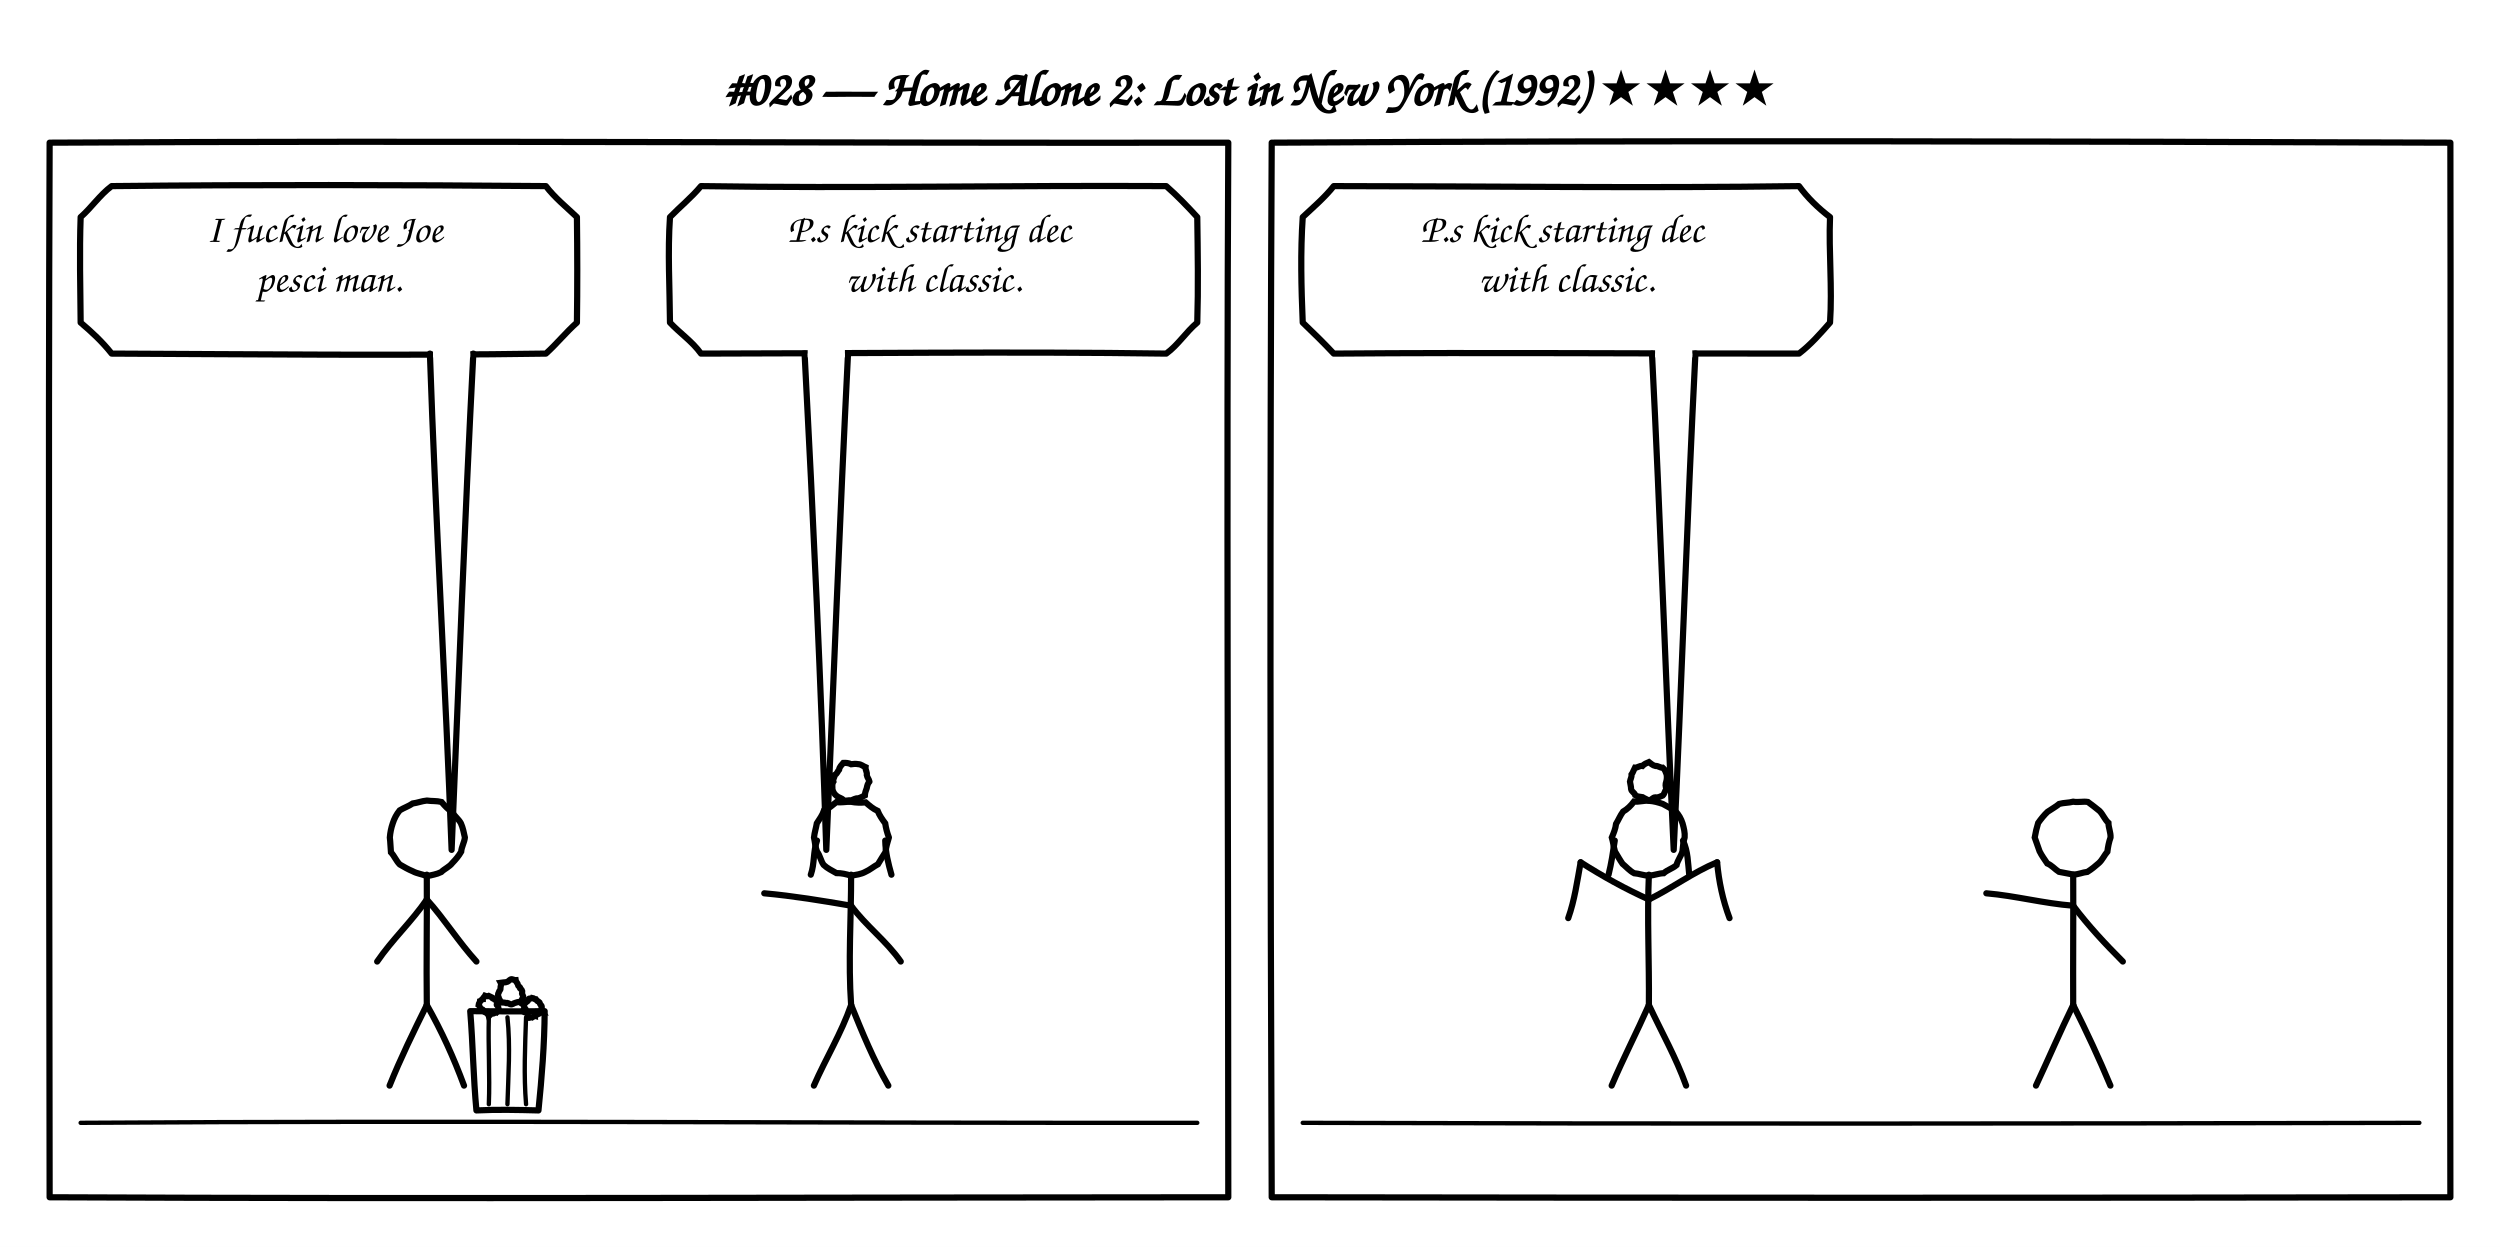
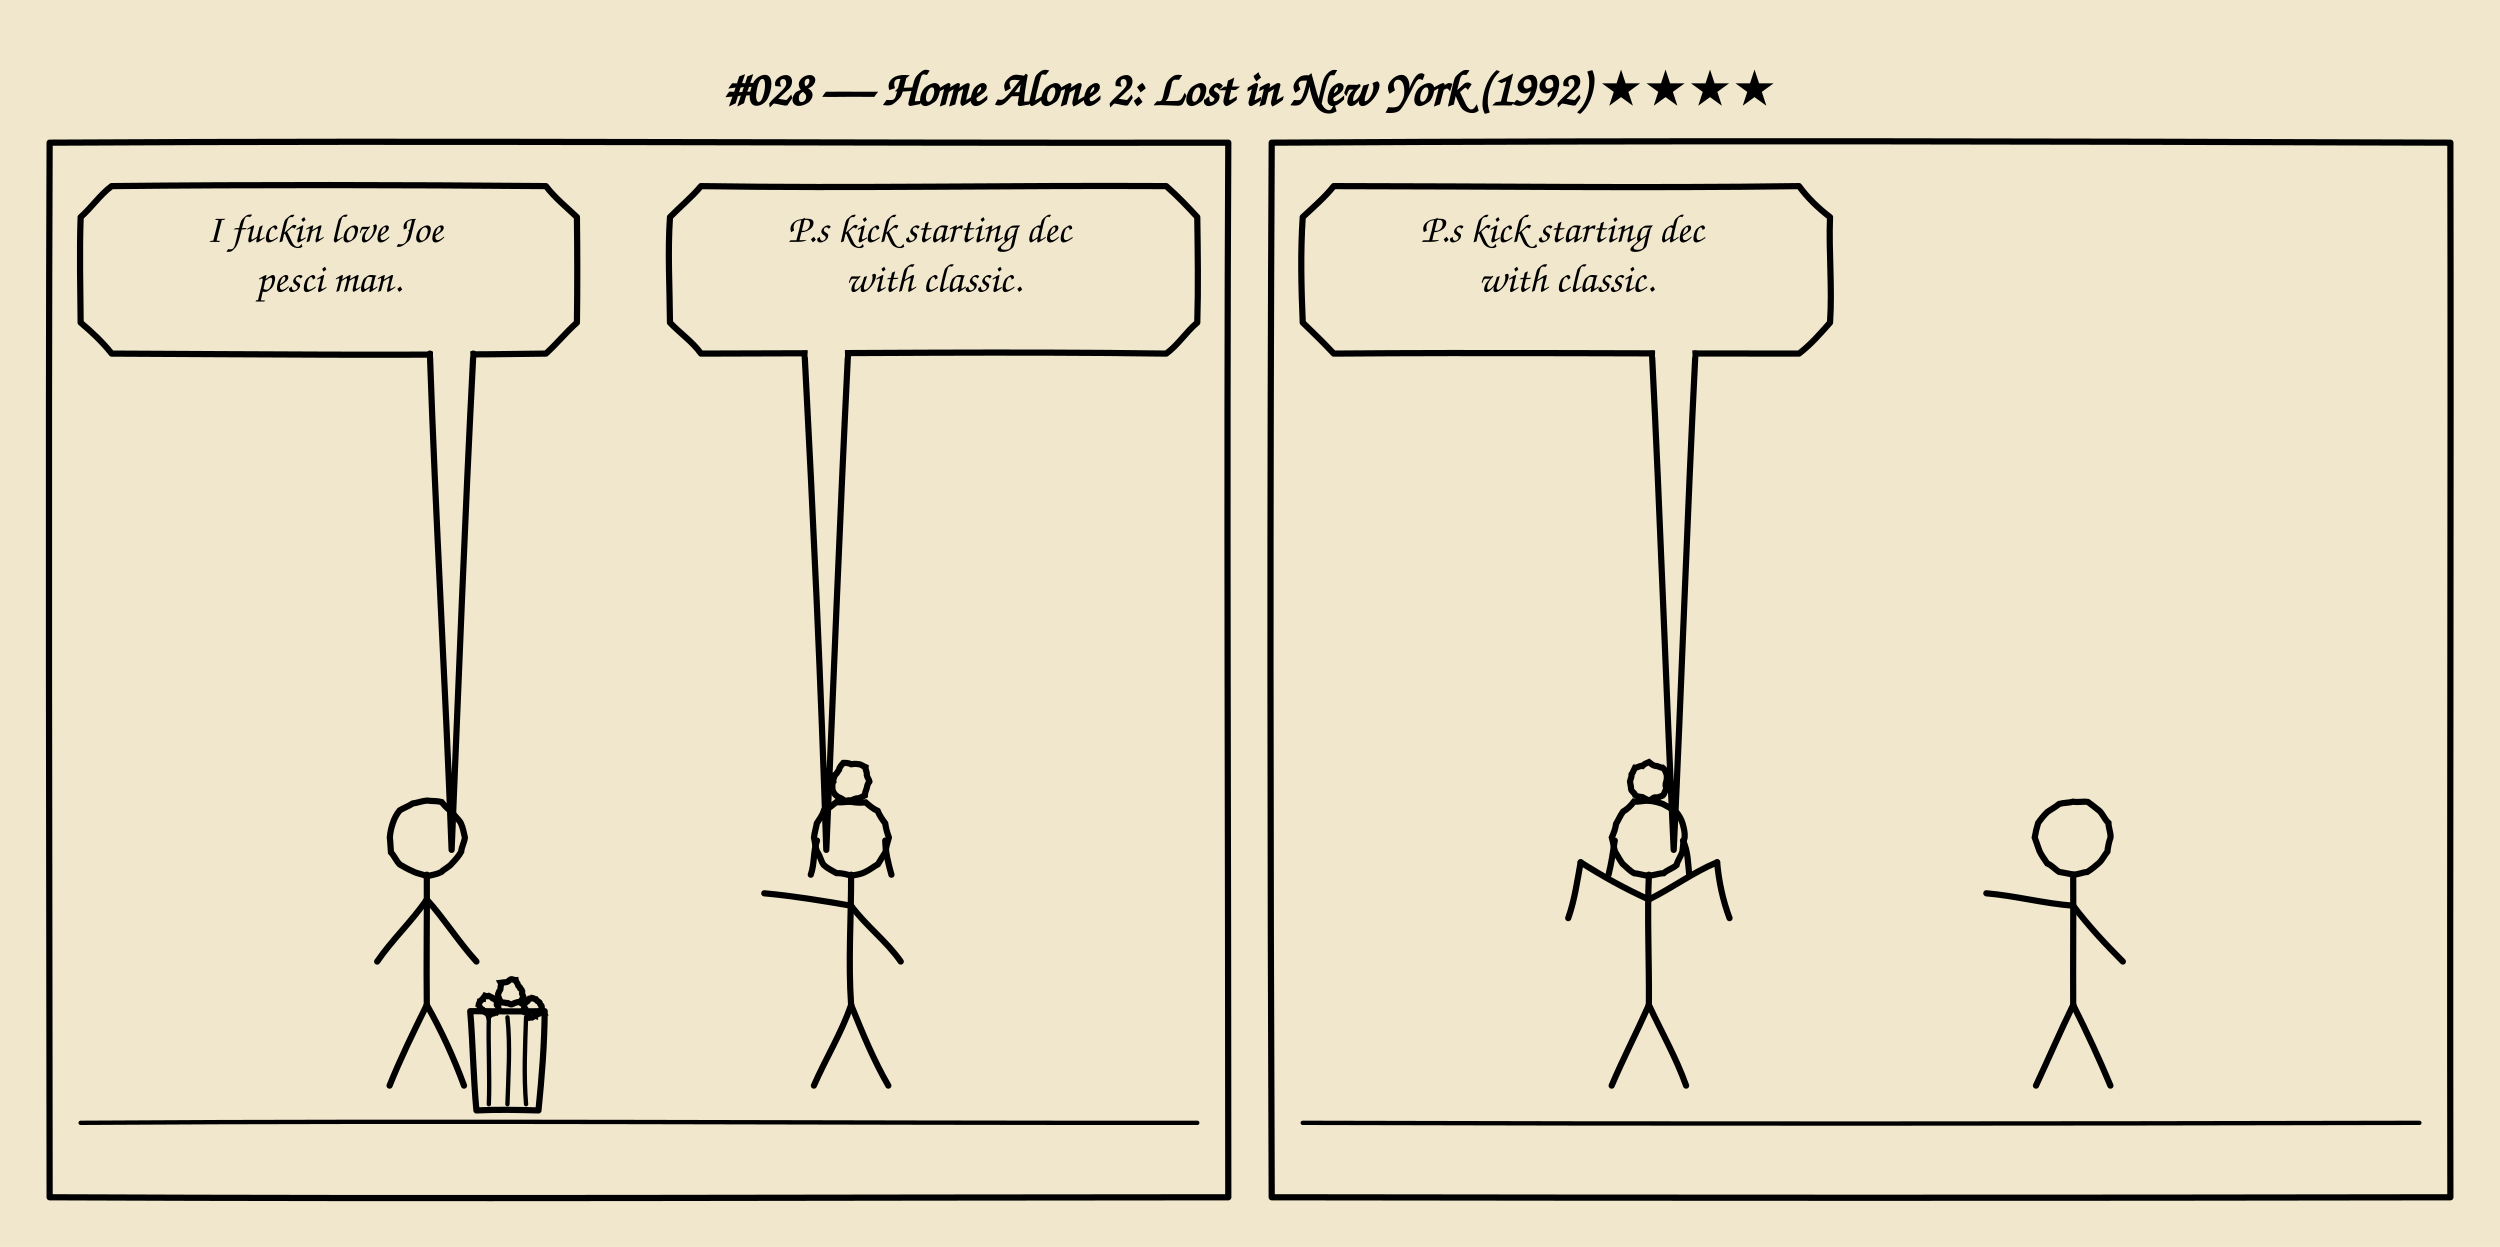
<svg xmlns="http://www.w3.org/2000/svg" viewBox="0 0 806 402" width="806" height="402" role="img" aria-label="#028 — Home Alone 2: Lost in New York (1992)">
-   <rect width="100%" height="100%" fill="white" />
+   <rect width="100%" height="100%" fill="#f1e7cc" />
  <text x="403.0" y="34" text-anchor="middle" font-family="Comic Neue, Comic Sans MS, cursive" font-size="16" font-weight="700" fill="black">#028 — Home Alone 2: Lost in New York (1992) ★★★★</text>
  <g class="panel">
    <path d="M 16.00 46.00 C 142.67 45.25, 269.33 46.21, 396.00 46.00 C 395.42 159.33, 396.01 272.67, 396.00 386.00 C 269.33 386.03, 142.67 386.57, 16.00 386.00 C 15.91 272.67, 15.54 159.33, 16.00 46.00" fill="none" stroke="black" stroke-width="2.0" stroke-linecap="round" stroke-linejoin="round" />
    <path d="M 26.00 362.00 C 146.00 361.20, 266.00 362.10, 386.00 362.00" fill="none" stroke="black" stroke-width="1.4" stroke-linecap="round" />
    <path d="M 151.60 326.00 C 159.60 326.03, 167.60 326.14, 175.60 326.00 C 175.55 336.71, 174.67 347.36, 173.60 358.00 C 166.93 357.83, 160.27 357.67, 153.60 358.00 C 152.60 347.35, 152.47 336.65, 151.60 326.00" fill="none" stroke="black" stroke-width="2.0" stroke-linecap="round" stroke-linejoin="round" />
    <path d="M 157.60 328.00 C 157.34 337.33, 157.97 346.67, 157.60 356.00" fill="none" stroke="black" stroke-width="1.4" stroke-linecap="round" />
    <path d="M 163.60 328.00 C 164.59 337.33, 163.87 346.67, 163.60 356.00" fill="none" stroke="black" stroke-width="1.4" stroke-linecap="round" />
    <path d="M 169.60 328.00 C 169.29 337.33, 168.83 346.67, 169.60 356.00" fill="none" stroke="black" stroke-width="1.4" stroke-linecap="round" />
    <path d="M 160.17 324.00 C 160.70 324.28, 160.59 324.84, 160.72 325.29 C 160.69 325.79, 160.34 326.10, 160.04 326.44 C 159.55 326.29, 159.24 327.00, 158.72 326.71 C 158.28 326.91, 157.94 327.24, 157.60 327.58 C 157.44 327.04, 156.99 326.74, 156.61 326.38 C 156.19 326.36, 155.98 326.10, 155.88 325.72 C 155.66 325.39, 155.18 325.44, 154.98 325.09 C 154.59 324.82, 154.68 324.26, 154.28 324.00 C 154.32 323.56, 154.70 323.25, 154.75 322.82 C 155.16 322.71, 155.22 322.12, 155.70 322.10 C 155.73 321.63, 156.18 321.42, 156.38 321.05 C 156.78 321.20, 157.19 321.23, 157.60 321.07 C 157.95 321.21, 158.28 321.38, 158.61 321.56 C 158.67 322.03, 159.22 321.89, 159.40 322.20 C 159.87 322.21, 160.31 322.28, 160.49 322.80 C 160.66 323.27, 160.03 323.53, 160.17 324.00" fill="none" stroke="black" stroke-width="2.0" stroke-linecap="round" />
    <path d="M 168.34 320.00 C 168.11 320.61, 168.92 321.05, 168.64 321.67 C 168.21 322.07, 168.21 322.75, 167.68 323.08 C 167.07 322.88, 166.55 323.25, 165.99 323.36 C 165.52 323.48, 165.15 323.94, 164.60 323.78 C 164.13 323.66, 163.75 323.21, 163.20 323.39 C 162.61 323.18, 162.00 323.19, 161.40 323.20 C 161.46 322.56, 160.83 322.18, 160.77 321.58 C 160.54 321.06, 160.45 320.53, 160.78 320.00 C 160.84 319.50, 161.40 319.21, 161.36 318.66 C 161.29 318.04, 161.75 317.44, 161.41 316.81 C 162.01 316.71, 162.62 316.77, 163.21 316.64 C 163.81 316.58, 164.12 316.04, 164.60 315.78 C 165.20 315.49, 165.68 316.05, 166.25 316.01 C 166.34 316.62, 166.95 316.97, 167.01 317.59 C 167.09 318.07, 167.79 318.14, 167.75 318.70 C 168.12 319.05, 168.50 319.40, 168.34 320.00" fill="none" stroke="black" stroke-width="2.0" stroke-linecap="round" />
    <path d="M 174.58 325.00 C 174.80 325.43, 174.59 325.96, 174.90 326.37 C 174.36 326.36, 174.00 326.77, 173.53 326.93 C 173.20 327.09, 172.74 327.09, 172.67 327.59 C 172.21 327.47, 171.94 327.82, 171.60 328.01 C 171.15 327.82, 170.76 328.29, 170.31 328.12 C 170.01 327.69, 170.37 327.08, 169.90 326.70 C 169.63 326.25, 169.07 326.46, 168.73 326.19 C 168.70 325.72, 168.83 325.32, 169.18 325.00 C 168.89 324.60, 168.94 324.02, 168.48 323.71 C 168.93 323.59, 169.42 323.55, 169.64 323.04 C 170.12 322.91, 170.32 322.55, 170.40 322.10 C 170.72 321.73, 171.29 322.13, 171.60 321.71 C 172.03 321.76, 172.31 322.20, 172.77 322.17 C 173.03 322.48, 173.22 322.86, 173.68 322.92 C 174.06 323.13, 174.00 323.61, 174.26 323.90 C 174.57 324.21, 174.85 324.52, 174.58 325.00" fill="none" stroke="black" stroke-width="2.0" stroke-linecap="round" />
    <path d="M 149.88 270.00 C 149.72 271.59, 148.81 272.99, 148.68 274.59 C 147.91 275.94, 146.91 277.12, 145.83 278.23 C 144.87 279.51, 143.33 280.07, 142.23 281.17 C 140.77 281.90, 139.16 282.11, 137.60 282.48 C 136.15 281.80, 134.50 281.68, 133.08 280.90 C 131.62 280.29, 130.25 279.51, 128.89 278.71 C 127.73 277.55, 127.16 275.97, 126.04 274.79 C 125.89 273.19, 125.88 271.59, 125.68 270.00 C 125.81 268.45, 126.11 266.93, 126.62 265.45 C 127.11 263.92, 127.84 262.51, 128.86 261.26 C 130.22 260.43, 131.74 259.93, 133.06 259.04 C 134.60 258.84, 136.05 258.24, 137.60 258.10 C 139.17 258.33, 140.78 258.16, 142.34 258.55 C 143.36 259.77, 144.44 260.93, 145.79 261.81 C 146.54 263.17, 147.87 264.07, 148.60 265.44 C 149.26 266.90, 149.53 268.46, 149.88 270.00" fill="none" stroke="black" stroke-width="2.0" stroke-linecap="round" />
    <path d="M 137.60 282.00 C 137.70 296.00, 137.43 310.00, 137.60 324.00" fill="none" stroke="black" stroke-width="2.0" stroke-linecap="round" />
    <path d="M 137.60 290.00 C 132.77 297.07, 126.43 302.93, 121.60 310.00" fill="none" stroke="black" stroke-width="2.0" stroke-linecap="round" />
    <path d="M 137.60 290.00 C 143.32 296.36, 147.85 303.67, 153.60 310.00" fill="none" stroke="black" stroke-width="2.0" stroke-linecap="round" />
    <path d="M 137.60 324.00 C 133.37 332.56, 129.16 341.13, 125.60 350.00" fill="none" stroke="black" stroke-width="2.0" stroke-linecap="round" />
    <path d="M 137.60 324.00 C 142.34 332.33, 146.29 341.01, 149.60 350.00" fill="none" stroke="black" stroke-width="2.0" stroke-linecap="round" />
    <path d="M 286.58 270.00 C 286.16 271.52, 285.62 273.02, 285.54 274.61 C 284.72 275.97, 283.82 277.26, 283.04 278.64 C 281.65 279.38, 280.45 280.45, 278.99 281.09 C 277.56 281.88, 275.96 282.03, 274.40 282.33 C 272.86 281.83, 271.28 281.46, 269.65 281.48 C 268.24 280.66, 266.75 279.98, 265.55 278.85 C 264.60 277.53, 264.41 275.84, 263.41 274.55 C 262.82 273.09, 262.77 271.52, 262.43 270.00 C 262.60 268.45, 263.09 266.96, 263.35 265.42 C 264.22 264.09, 265.16 262.80, 265.67 261.27 C 267.22 260.70, 268.40 259.57, 269.67 258.58 C 271.25 258.86, 272.82 258.40, 274.40 258.51 C 275.95 258.81, 277.52 258.82, 279.09 258.69 C 280.28 259.74, 281.49 260.77, 282.96 261.44 C 283.56 262.91, 284.45 264.19, 285.39 265.45 C 285.62 267.01, 286.02 268.53, 286.58 270.00" fill="none" stroke="black" stroke-width="2.0" stroke-linecap="round" />
    <path d="M 280.31 252.00 C 279.75 252.58, 279.59 253.33, 279.44 254.09 C 279.16 254.85, 278.86 255.60, 278.83 256.43 C 278.11 256.78, 277.43 257.22, 276.63 257.39 C 275.80 257.30, 275.15 257.83, 274.40 258.03 C 273.58 257.89, 272.74 258.38, 271.93 257.96 C 271.38 257.25, 270.41 257.21, 269.77 256.63 C 269.04 256.09, 268.60 255.36, 268.38 254.49 C 268.37 253.65, 268.19 252.78, 268.68 252.00 C 268.46 251.19, 269.09 250.57, 269.15 249.83 C 269.88 249.48, 270.05 248.68, 270.53 248.13 C 270.66 247.20, 271.35 246.63, 271.90 245.96 C 272.76 245.92, 273.61 245.99, 274.40 246.38 C 275.18 246.25, 275.95 246.23, 276.73 246.37 C 277.63 246.39, 278.28 247.03, 279.05 247.35 C 278.96 248.23, 279.64 249.00, 279.45 249.91 C 279.59 250.67, 280.17 251.24, 280.31 252.00" fill="none" stroke="black" stroke-width="2.0" stroke-linecap="round" />
    <path d="M 263.40 271.00 C 262.13 274.56, 262.66 278.44, 261.40 282.00" fill="none" stroke="black" stroke-width="2.0" stroke-linecap="round" />
    <path d="M 285.40 271.00 C 285.47 274.77, 286.38 278.40, 287.40 282.00" fill="none" stroke="black" stroke-width="2.0" stroke-linecap="round" />
    <path d="M 274.40 282.00 C 274.43 296.00, 273.42 310.00, 274.40 324.00" fill="none" stroke="black" stroke-width="2.0" stroke-linecap="round" />
    <path d="M 274.40 292.00 C 265.11 290.40, 255.80 288.85, 246.40 288.00" fill="none" stroke="black" stroke-width="2.0" stroke-linecap="round" />
    <path d="M 274.40 292.00 C 279.17 298.50, 285.79 303.36, 290.40 310.00" fill="none" stroke="black" stroke-width="2.0" stroke-linecap="round" />
    <path d="M 274.40 324.00 C 271.28 333.07, 266.21 341.25, 262.40 350.00" fill="none" stroke="black" stroke-width="2.0" stroke-linecap="round" />
    <path d="M 274.40 324.00 C 277.99 332.86, 281.60 341.70, 286.40 350.00" fill="none" stroke="black" stroke-width="2.0" stroke-linecap="round" />
-     <path d="M 36.00 60.00 C 82.67 59.51, 129.33 59.60, 176.00 60.00 C 178.88 63.79, 182.59 66.74, 186.00 70.00 C 186.14 81.33, 186.16 92.67, 186.00 104.00 C 182.46 107.13, 179.51 110.84, 176.00 114.00 C 129.33 114.71, 82.67 114.20, 36.00 114.00 C 33.06 110.27, 29.61 107.05, 26.00 104.00 C 25.90 92.67, 25.60 81.33, 26.00 70.00 C 29.55 66.88, 32.18 62.85, 36.00 60.00" fill="white" stroke="black" stroke-width="2.0" stroke-linecap="round" stroke-linejoin="round" />
-     <path d="M 138.60 114.00 C 140.42 167.36, 143.63 220.65, 145.60 274.00 C 147.85 220.66, 149.83 167.31, 152.60 114.00" fill="white" stroke="black" stroke-width="2.0" stroke-linecap="round" stroke-linejoin="round" />
-     <line x1="139.6" y1="114" x2="151.6" y2="114" stroke="white" stroke-width="2.4" />
+     <path d="M 36.00 60.00 C 82.67 59.51, 129.33 59.60, 176.00 60.00 C 178.88 63.79, 182.59 66.74, 186.00 70.00 C 186.14 81.33, 186.16 92.67, 186.00 104.00 C 182.46 107.13, 179.51 110.84, 176.00 114.00 C 129.33 114.71, 82.67 114.20, 36.00 114.00 C 33.06 110.27, 29.61 107.05, 26.00 104.00 C 25.90 92.67, 25.60 81.33, 26.00 70.00 C 29.55 66.88, 32.18 62.85, 36.00 60.00" fill="#f1e7cc" stroke="black" stroke-width="2.0" stroke-linecap="round" stroke-linejoin="round" />
+     <path d="M 138.60 114.00 C 140.42 167.36, 143.63 220.65, 145.60 274.00 C 147.85 220.66, 149.83 167.31, 152.60 114.00" fill="#f1e7cc" stroke="black" stroke-width="2.0" stroke-linecap="round" stroke-linejoin="round" />
+     <line x1="139.6" y1="114" x2="151.6" y2="114" stroke="#f1e7cc" stroke-width="2.4" />
    <text x="106.0" y="78.0" text-anchor="middle" font-family="Comic Neue, Comic Sans MS, cursive" font-size="13" fill="black">
      <tspan x="106.0" dy="0">I fuckin love Joe</tspan>
      <tspan x="106.0" dy="16">pesci man.</tspan>
    </text>
-     <path d="M 226.00 60.00 C 276.00 60.79, 326.00 59.71, 376.00 60.00 C 379.55 63.12, 382.81 66.52, 386.00 70.00 C 386.16 81.33, 386.35 92.67, 386.00 104.00 C 382.36 107.03, 379.86 111.19, 376.00 114.00 C 326.00 113.29, 276.00 113.95, 226.00 114.00 C 223.23 110.11, 219.22 107.44, 216.00 104.00 C 215.92 92.67, 215.23 81.33, 216.00 70.00 C 219.28 66.62, 222.97 63.64, 226.00 60.00" fill="white" stroke="black" stroke-width="2.0" stroke-linecap="round" stroke-linejoin="round" />
-     <path d="M 259.40 114.00 C 262.20 167.31, 264.69 220.64, 266.40 274.00 C 268.71 220.67, 270.73 167.32, 273.40 114.00" fill="white" stroke="black" stroke-width="2.0" stroke-linecap="round" stroke-linejoin="round" />
-     <line x1="260.4" y1="114" x2="272.4" y2="114" stroke="white" stroke-width="2.4" />
+     <path d="M 226.00 60.00 C 276.00 60.79, 326.00 59.71, 376.00 60.00 C 379.55 63.12, 382.81 66.52, 386.00 70.00 C 386.16 81.33, 386.35 92.67, 386.00 104.00 C 382.36 107.03, 379.86 111.19, 376.00 114.00 C 326.00 113.29, 276.00 113.95, 226.00 114.00 C 223.23 110.11, 219.22 107.44, 216.00 104.00 C 215.92 92.67, 215.23 81.33, 216.00 70.00 C 219.28 66.62, 222.97 63.64, 226.00 60.00" fill="#f1e7cc" stroke="black" stroke-width="2.0" stroke-linecap="round" stroke-linejoin="round" />
+     <path d="M 259.40 114.00 C 262.20 167.31, 264.69 220.64, 266.40 274.00 C 268.71 220.67, 270.73 167.32, 273.40 114.00" fill="#f1e7cc" stroke="black" stroke-width="2.0" stroke-linecap="round" stroke-linejoin="round" />
+     <line x1="260.4" y1="114" x2="272.4" y2="114" stroke="#f1e7cc" stroke-width="2.4" />
    <text x="301.0" y="78.0" text-anchor="middle" font-family="Comic Neue, Comic Sans MS, cursive" font-size="13" fill="black">
      <tspan x="301.0" dy="0">P.s kick starting dec</tspan>
      <tspan x="301.0" dy="16">with classic.</tspan>
    </text>
  </g>
  <g class="panel">
    <path d="M 410.00 46.00 C 536.67 45.23, 663.33 45.57, 790.00 46.00 C 790.23 159.33, 789.79 272.67, 790.00 386.00 C 663.33 386.23, 536.67 386.19, 410.00 386.00 C 409.53 272.67, 409.41 159.33, 410.00 46.00" fill="none" stroke="black" stroke-width="2.0" stroke-linecap="round" stroke-linejoin="round" />
    <path d="M 420.00 362.00 C 540.00 362.37, 660.00 362.27, 780.00 362.00" fill="none" stroke="black" stroke-width="1.4" stroke-linecap="round" />
    <path d="M 543.13 270.00 C 542.66 271.46, 542.60 272.98, 542.42 274.48 C 541.97 276.04, 540.89 277.32, 540.51 278.91 C 539.27 280.01, 537.60 280.41, 536.37 281.52 C 534.75 281.56, 533.22 282.24, 531.60 282.31 C 529.97 282.30, 528.44 281.64, 526.83 281.52 C 525.39 280.75, 524.34 279.51, 523.11 278.49 C 522.22 277.22, 521.48 275.85, 520.67 274.53 C 520.25 273.04, 520.08 271.49, 519.65 270.00 C 520.25 268.58, 520.84 267.17, 521.02 265.62 C 521.80 264.32, 522.37 262.90, 523.27 261.67 C 524.69 260.85, 525.82 259.71, 526.80 258.41 C 528.41 258.62, 529.99 258.01, 531.60 258.18 C 533.15 258.27, 534.62 258.69, 536.08 259.19 C 537.44 259.93, 538.80 260.67, 540.13 261.47 C 541.22 262.63, 542.00 263.98, 542.47 265.50 C 542.87 266.97, 543.26 268.45, 543.13 270.00" fill="none" stroke="black" stroke-width="2.0" stroke-linecap="round" />
    <path d="M 537.20 252.00 C 536.90 252.79, 536.92 253.57, 537.27 254.35 C 536.72 254.97, 536.68 255.88, 536.07 256.47 C 535.30 256.76, 534.58 257.24, 533.69 257.06 C 532.84 257.07, 532.42 258.00, 531.60 258.09 C 530.94 257.68, 530.18 257.43, 529.53 257.00 C 528.74 256.85, 527.91 256.89, 527.21 256.39 C 527.01 255.55, 525.99 255.27, 525.86 254.38 C 525.87 253.56, 525.60 252.80, 525.50 252.00 C 525.63 251.22, 526.09 250.51, 526.02 249.69 C 526.50 249.01, 526.70 248.21, 527.09 247.49 C 527.95 247.56, 528.63 246.78, 529.51 246.95 C 530.09 246.33, 530.84 246.01, 531.60 245.69 C 532.25 246.18, 532.85 246.77, 533.69 246.95 C 534.56 246.85, 535.23 247.57, 536.09 247.51 C 536.78 248.06, 537.00 248.87, 537.31 249.64 C 537.45 250.43, 537.43 251.22, 537.20 252.00" fill="none" stroke="black" stroke-width="2.0" stroke-linecap="round" />
    <path d="M 520.60 271.00 C 520.05 274.69, 519.50 278.38, 518.60 282.00" fill="none" stroke="black" stroke-width="2.0" stroke-linecap="round" />
    <path d="M 542.60 271.00 C 544.23 274.49, 544.20 278.28, 544.60 282.00" fill="none" stroke="black" stroke-width="2.0" stroke-linecap="round" />
    <path d="M 531.60 282.00 C 531.00 296.00, 531.74 310.00, 531.60 324.00" fill="none" stroke="black" stroke-width="2.0" stroke-linecap="round" />
    <path d="M 531.60 290.00 C 523.96 286.56, 516.66 282.50, 509.60 278.00" fill="none" stroke="black" stroke-width="2.0" stroke-linecap="round" />
    <path d="M 509.60 278.00 C 508.50 284.05, 507.67 290.16, 505.60 296.00" fill="none" stroke="black" stroke-width="2.0" stroke-linecap="round" />
    <path d="M 531.60 290.00 C 539.10 286.30, 545.84 281.23, 553.60 278.00" fill="none" stroke="black" stroke-width="2.0" stroke-linecap="round" />
    <path d="M 553.60 278.00 C 554.15 284.18, 555.42 290.19, 557.60 296.00" fill="none" stroke="black" stroke-width="2.0" stroke-linecap="round" />
    <path d="M 531.60 324.00 C 527.73 332.73, 523.33 341.21, 519.60 350.00" fill="none" stroke="black" stroke-width="2.0" stroke-linecap="round" />
    <path d="M 531.60 324.00 C 535.63 332.65, 540.38 340.97, 543.60 350.00" fill="none" stroke="black" stroke-width="2.0" stroke-linecap="round" />
    <path d="M 680.44 270.00 C 679.91 271.48, 679.62 273.01, 679.42 274.57 C 678.42 275.74, 677.83 277.22, 676.66 278.26 C 675.51 279.29, 674.30 280.26, 672.99 281.09 C 671.44 281.24, 669.99 281.97, 668.40 281.95 C 666.87 281.66, 665.34 281.39, 663.81 281.08 C 662.50 280.25, 661.51 278.97, 660.03 278.37 C 659.17 277.10, 658.27 275.86, 657.57 274.48 C 657.05 272.99, 656.53 271.49, 655.99 270.00 C 656.26 268.42, 656.63 266.85, 657.10 265.32 C 658.01 264.04, 658.99 262.81, 660.13 261.73 C 661.38 260.86, 662.74 260.15, 663.91 259.17 C 665.38 258.78, 666.93 258.86, 668.40 258.47 C 669.98 258.75, 671.57 258.30, 673.14 258.55 C 674.44 259.48, 675.68 260.48, 676.92 261.48 C 678.03 262.63, 678.57 264.21, 679.76 265.30 C 679.78 266.89, 680.52 268.39, 680.44 270.00" fill="none" stroke="black" stroke-width="2.0" stroke-linecap="round" />
    <path d="M 668.40 282.00 C 668.48 296.00, 668.32 310.00, 668.40 324.00" fill="none" stroke="black" stroke-width="2.0" stroke-linecap="round" />
    <path d="M 668.40 292.00 C 658.98 291.29, 649.81 288.80, 640.40 288.00" fill="none" stroke="black" stroke-width="2.0" stroke-linecap="round" />
    <path d="M 668.40 292.00 C 673.24 298.44, 678.72 304.31, 684.40 310.00" fill="none" stroke="black" stroke-width="2.0" stroke-linecap="round" />
    <path d="M 668.40 324.00 C 664.20 332.57, 660.44 341.35, 656.40 350.00" fill="none" stroke="black" stroke-width="2.0" stroke-linecap="round" />
    <path d="M 668.40 324.00 C 672.69 332.53, 676.72 341.18, 680.40 350.00" fill="none" stroke="black" stroke-width="2.0" stroke-linecap="round" />
-     <path d="M 430.00 60.00 C 480.00 60.02, 530.00 60.72, 580.00 60.00 C 582.82 63.85, 586.22 67.12, 590.00 70.00 C 589.55 81.33, 590.77 92.67, 590.00 104.00 C 586.88 107.55, 583.78 111.11, 580.00 114.00 C 530.00 114.03, 480.00 113.58, 430.00 114.00 C 426.78 110.55, 423.40 107.26, 420.00 104.00 C 419.53 92.67, 419.24 81.33, 420.00 70.00 C 423.44 66.77, 427.04 63.71, 430.00 60.00" fill="white" stroke="black" stroke-width="2.0" stroke-linecap="round" stroke-linejoin="round" />
-     <path d="M 532.60 114.00 C 535.30 167.32, 537.08 220.68, 539.60 274.00 C 542.16 220.68, 543.89 167.32, 546.60 114.00" fill="white" stroke="black" stroke-width="2.0" stroke-linecap="round" stroke-linejoin="round" />
-     <line x1="533.6" y1="114" x2="545.6" y2="114" stroke="white" stroke-width="2.4" />
+     <path d="M 430.00 60.00 C 480.00 60.02, 530.00 60.72, 580.00 60.00 C 582.82 63.85, 586.22 67.12, 590.00 70.00 C 589.55 81.33, 590.77 92.67, 590.00 104.00 C 586.88 107.55, 583.78 111.11, 580.00 114.00 C 530.00 114.03, 480.00 113.58, 430.00 114.00 C 426.78 110.55, 423.40 107.26, 420.00 104.00 C 419.53 92.67, 419.24 81.33, 420.00 70.00 C 423.44 66.77, 427.04 63.71, 430.00 60.00" fill="#f1e7cc" stroke="black" stroke-width="2.0" stroke-linecap="round" stroke-linejoin="round" />
+     <path d="M 532.60 114.00 C 535.30 167.32, 537.08 220.68, 539.60 274.00 C 542.16 220.68, 543.89 167.32, 546.60 114.00" fill="#f1e7cc" stroke="black" stroke-width="2.0" stroke-linecap="round" stroke-linejoin="round" />
+     <line x1="533.6" y1="114" x2="545.6" y2="114" stroke="#f1e7cc" stroke-width="2.4" />
    <text x="505.0" y="78.0" text-anchor="middle" font-family="Comic Neue, Comic Sans MS, cursive" font-size="13" fill="black">
      <tspan x="505.0" dy="0">P.s kick starting dec</tspan>
      <tspan x="505.0" dy="16">with classic.</tspan>
    </text>
  </g>
</svg>
